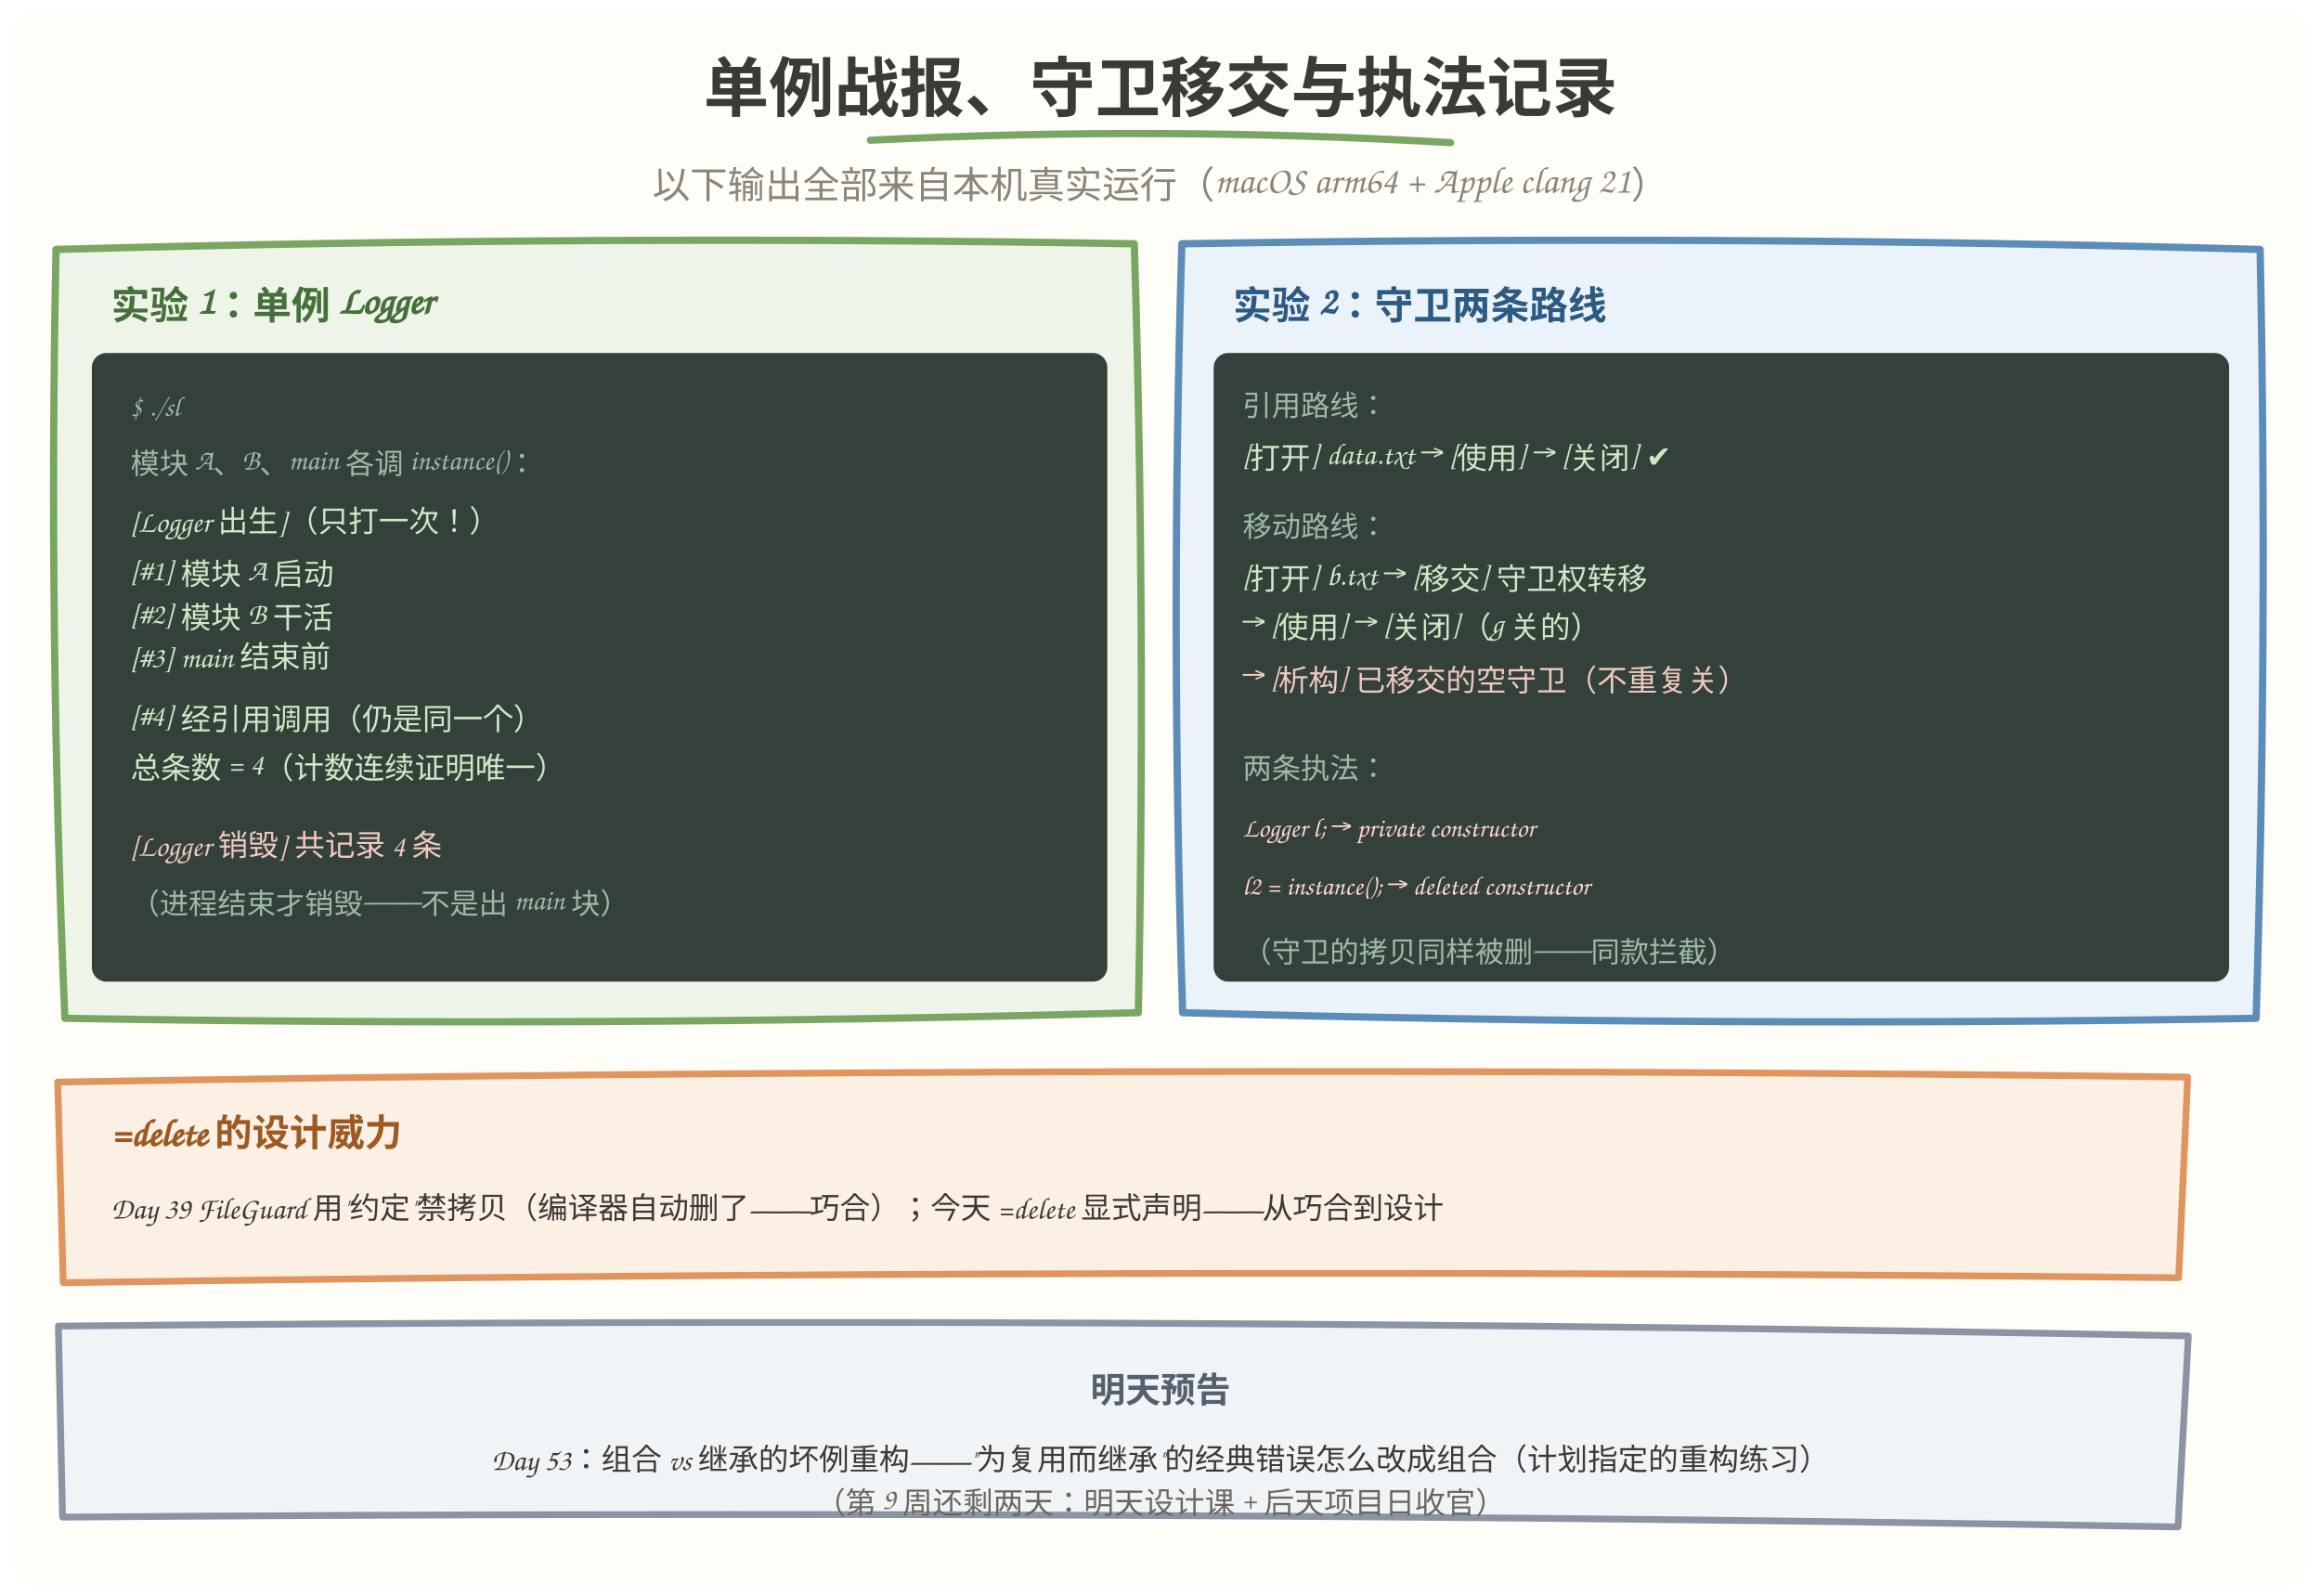
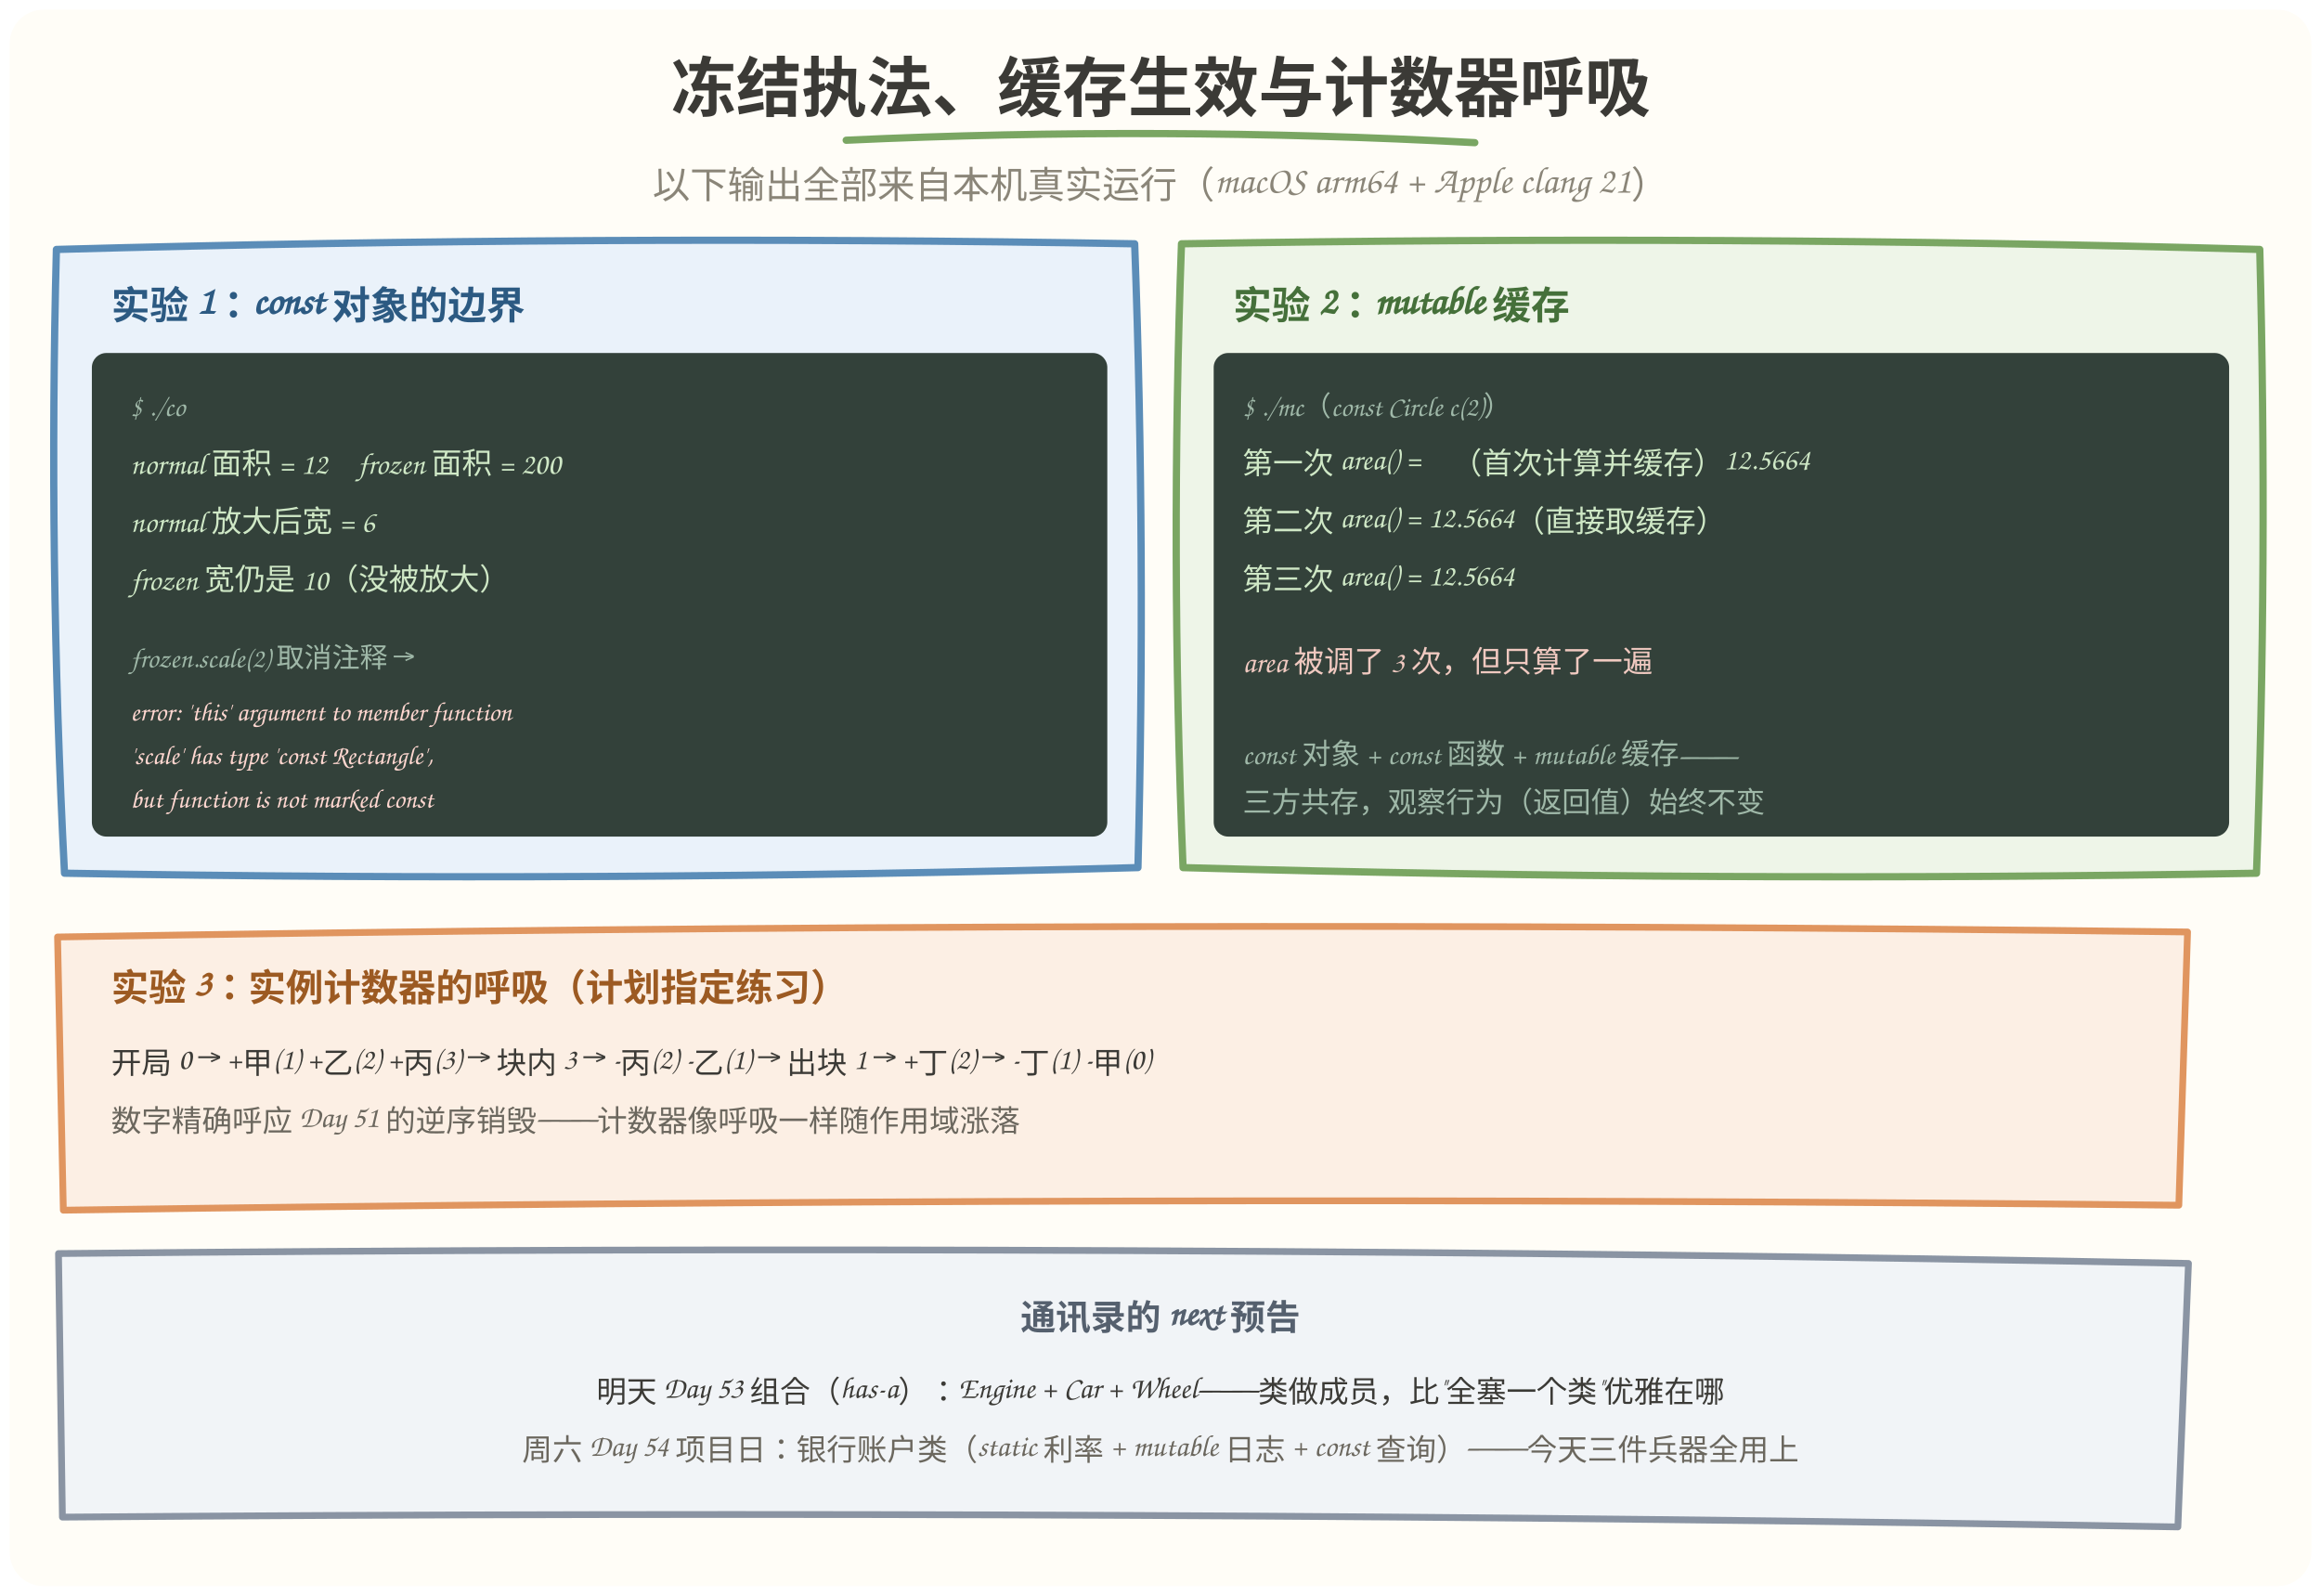
<svg xmlns="http://www.w3.org/2000/svg" viewBox="0 0 960 660" font-family="'Kaiti SC','KaiTi','Comic Sans MS',cursive">
  <rect x="4" y="4" width="952" height="652" rx="14" fill="#fffdf7" />
  <g stroke-linecap="round" stroke-linejoin="round">
-     <text x="480" y="46" text-anchor="middle" font-size="27" font-weight="bold" fill="#3b3a36">单例战报、守卫移交与执法记录</text>
-     <path d="M 360,58 Q 480,52 600,59" fill="none" stroke="#7aa663" stroke-width="3" />
+     <text x="480" y="46" text-anchor="middle" font-size="27" font-weight="bold" fill="#3b3a36">冻结执法、缓存生效与计数器呼吸</text>
+     <path d="M 350,58 Q 480,52 610,59" fill="none" stroke="#7aa663" stroke-width="3" />
    <text x="480" y="82" text-anchor="middle" font-size="15.5" fill="#8a8578">以下输出全部来自本机真实运行（macOS arm64 + Apple clang 21）</text>
-     <path d="M 24,102 Q 248,97 470,102 Q 474,260 470,420 Q 248,425 26,420 Q 20,260 24,102 Z" fill="#eef5e8" stroke="#7aa663" stroke-width="3" transform="rotate(-0.3 247 261)" />
-     <text x="46" y="132" font-size="16" font-weight="bold" fill="#45703a">实验 1：单例 Logger</text>
-     <rect x="38" y="146" width="420" height="260" rx="6" fill="#33413a" />
-     <text x="54" y="172" font-size="11.5" fill="#9fb8a8">$ ./sl</text>
-     <text x="54" y="196" font-size="12" fill="#9fb8a8">模块 A、B、main 各调 instance()：</text>
-     <text x="54" y="220" font-size="12.5" fill="#cfe8c6">[Logger 出生]（只打一次！）</text>
-     <text x="54" y="240" font-size="12.5" fill="#cfe8c6">[#1] 模块 A 启动</text>
-     <text x="54" y="258" font-size="12.5" fill="#cfe8c6">[#2] 模块 B 干活</text>
-     <text x="54" y="276" font-size="12.5" fill="#cfe8c6">[#3] main 结束前</text>
-     <text x="54" y="300" font-size="12.5" fill="#cfe8c6">[#4] 经引用调用（仍是同一个）</text>
-     <text x="54" y="322" font-size="12.5" fill="#cfe8c6">总条数 = 4（计数连续证明唯一）</text>
-     <text x="54" y="354" font-size="12.5" fill="#f0c9c0">[Logger 销毁] 共记录 4 条</text>
-     <text x="54" y="378" font-size="12" fill="#9fb8a8">（进程结束才销毁——不是出 main 块）</text>
-     <path d="M 488,102 Q 712,97 934,102 Q 938,260 934,420 Q 712,425 490,420 Q 484,260 488,102 Z" fill="#eaf2fa" stroke="#5b8db8" stroke-width="3" transform="rotate(0.3 711 261)" />
-     <text x="510" y="132" font-size="16" font-weight="bold" fill="#2c5a82">实验 2：守卫两条路线</text>
-     <rect x="502" y="146" width="420" height="260" rx="6" fill="#33413a" />
-     <text x="514" y="172" font-size="12" fill="#9fb8a8">引用路线：</text>
-     <text x="514" y="192" font-size="12.5" fill="#cfe8c6">[打开] data.txt → [使用] → [关闭] ✔</text>
-     <text x="514" y="222" font-size="12" fill="#9fb8a8">移动路线：</text>
-     <text x="514" y="242" font-size="12.5" fill="#cfe8c6">[打开] b.txt → [移交] 守卫权转移</text>
-     <text x="514" y="262" font-size="12.5" fill="#cfe8c6">→ [使用] → [关闭]（g 关的）</text>
-     <text x="514" y="284" font-size="12.5" fill="#f0c9c0">→ [析构] 已移交的空守卫（不重复关）</text>
-     <text x="514" y="322" font-size="12" fill="#9fb8a8">两条执法：</text>
-     <text x="514" y="346" font-size="11" fill="#ffd7d0">Logger l; → private constructor</text>
-     <text x="514" y="370" font-size="11" fill="#ffd7d0">l2 = instance(); → deleted constructor</text>
-     <text x="514" y="398" font-size="12" fill="#9fb8a8">（守卫的拷贝同样被删——同款拦截）</text>
-     <path d="M 24,446 Q 470,440 905,447 L 901,530 Q 470,524 26,529 Z" fill="#fcefe4" stroke="#e0955f" stroke-width="2.8" transform="rotate(-0.2 464 488)" />
-     <text x="46" y="474" font-size="15.5" font-weight="bold" fill="#9c5a22">=delete 的设计威力</text>
-     <text x="46" y="504" font-size="12.5" fill="#3b3a36">Day 39 FileGuard 用"约定"禁拷贝（编译器自动删了——巧合）；今天 =delete 显式声明——从巧合到设计</text>
-     <path d="M 24,550 Q 470,544 905,551 L 901,630 Q 470,624 26,629 Z" fill="#f1f4f7" stroke="#8a94a3" stroke-width="2.8" transform="rotate(0.2 464 590)" />
-     <text x="480" y="580" text-anchor="middle" font-size="14.5" font-weight="bold" fill="#55606e">明天预告</text>
-     <text x="480" y="608" text-anchor="middle" font-size="12.5" fill="#3b3a36">Day 53：组合 vs 继承的坏例重构——"为复用而继承"的经典错误怎么改成组合（计划指定的重构练习）</text>
-     <text x="480" y="626" text-anchor="middle" font-size="12.5" fill="#6b675e">（第 9 周还剩两天：明天设计课 + 后天项目日收官）</text>
+     <path d="M 24,102 Q 248,97 470,102 Q 474,230 470,360 Q 248,365 26,360 Q 20,230 24,102 Z" fill="#eaf2fa" stroke="#5b8db8" stroke-width="3" transform="rotate(-0.3 247 231)" />
+     <text x="46" y="132" font-size="16" font-weight="bold" fill="#2c5a82">实验 1：const 对象的边界</text>
+     <rect x="38" y="146" width="420" height="200" rx="6" fill="#33413a" />
+     <text x="54" y="172" font-size="11.5" fill="#9fb8a8">$ ./co</text>
+     <text x="54" y="196" font-size="12.5" fill="#cfe8c6">normal 面积 = 12　frozen 面积 = 200</text>
+     <text x="54" y="220" font-size="12.5" fill="#cfe8c6">normal 放大后宽 = 6</text>
+     <text x="54" y="244" font-size="12.5" fill="#cfe8c6">frozen 宽仍是 10（没被放大）</text>
+     <text x="54" y="276" font-size="11.5" fill="#9fb8a8">frozen.scale(2) 取消注释 →</text>
+     <text x="54" y="298" font-size="11" fill="#ffd7d0">error: 'this' argument to member function</text>
+     <text x="54" y="316" font-size="11" fill="#ffd7d0">'scale' has type 'const Rectangle',</text>
+     <text x="54" y="334" font-size="11" fill="#ffd7d0">but function is not marked const</text>
+     <path d="M 488,102 Q 712,97 934,102 Q 938,230 934,360 Q 712,365 490,360 Q 484,230 488,102 Z" fill="#eef5e8" stroke="#7aa663" stroke-width="3" transform="rotate(0.3 711 231)" />
+     <text x="510" y="132" font-size="16" font-weight="bold" fill="#45703a">实验 2：mutable 缓存</text>
+     <rect x="502" y="146" width="420" height="200" rx="6" fill="#33413a" />
+     <text x="514" y="172" font-size="11.5" fill="#9fb8a8">$ ./mc（const Circle c(2)）</text>
+     <text x="514" y="196" font-size="12.5" fill="#cfe8c6">第一次 area() =　（首次计算并缓存）12.5664</text>
+     <text x="514" y="220" font-size="12.5" fill="#cfe8c6">第二次 area() = 12.5664（直接取缓存）</text>
+     <text x="514" y="244" font-size="12.5" fill="#cfe8c6">第三次 area() = 12.5664</text>
+     <text x="514" y="278" font-size="12.5" fill="#f0c9c0">area 被调了 3 次，但只算了一遍</text>
+     <text x="514" y="316" font-size="12" fill="#9fb8a8">const 对象 + const 函数 + mutable 缓存——</text>
+     <text x="514" y="336" font-size="12" fill="#9fb8a8">三方共存，观察行为（返回值）始终不变</text>
+     <path d="M 24,386 Q 470,380 905,387 L 901,500 Q 470,494 26,499 Z" fill="#fcefe4" stroke="#e0955f" stroke-width="2.8" transform="rotate(-0.2 464 443)" />
+     <text x="46" y="414" font-size="15.5" font-weight="bold" fill="#9c5a22">实验 3：实例计数器的呼吸（计划指定练习）</text>
+     <text x="46" y="444" font-size="12.5" fill="#3b3a36">开局 0 → +甲(1) +乙(2) +丙(3) → 块内 3 → -丙(2) -乙(1) → 出块 1 → +丁(2) → -丁(1) -甲(0)</text>
+     <text x="46" y="468" font-size="12.5" fill="#6b675e">数字精确呼应 Day 51 的逆序销毁——计数器像呼吸一样随作用域涨落</text>
+     <path d="M 24,520 Q 470,514 905,521 L 901,630 Q 470,624 26,629 Z" fill="#f1f4f7" stroke="#8a94a3" stroke-width="2.8" transform="rotate(0.2 464 575)" />
+     <text x="480" y="550" text-anchor="middle" font-size="14.5" font-weight="bold" fill="#55606e">通讯录的 next 预告</text>
+     <text x="480" y="580" text-anchor="middle" font-size="12.5" fill="#3b3a36">明天 Day 53 组合（has-a）：Engine + Car + Wheel——类做成员，比"全塞一个类"优雅在哪</text>
+     <text x="480" y="604" text-anchor="middle" font-size="12.5" fill="#6b675e">周六 Day 54 项目日：银行账户类（static 利率 + mutable 日志 + const 查询）——今天三件兵器全用上</text>
  </g>
</svg>
